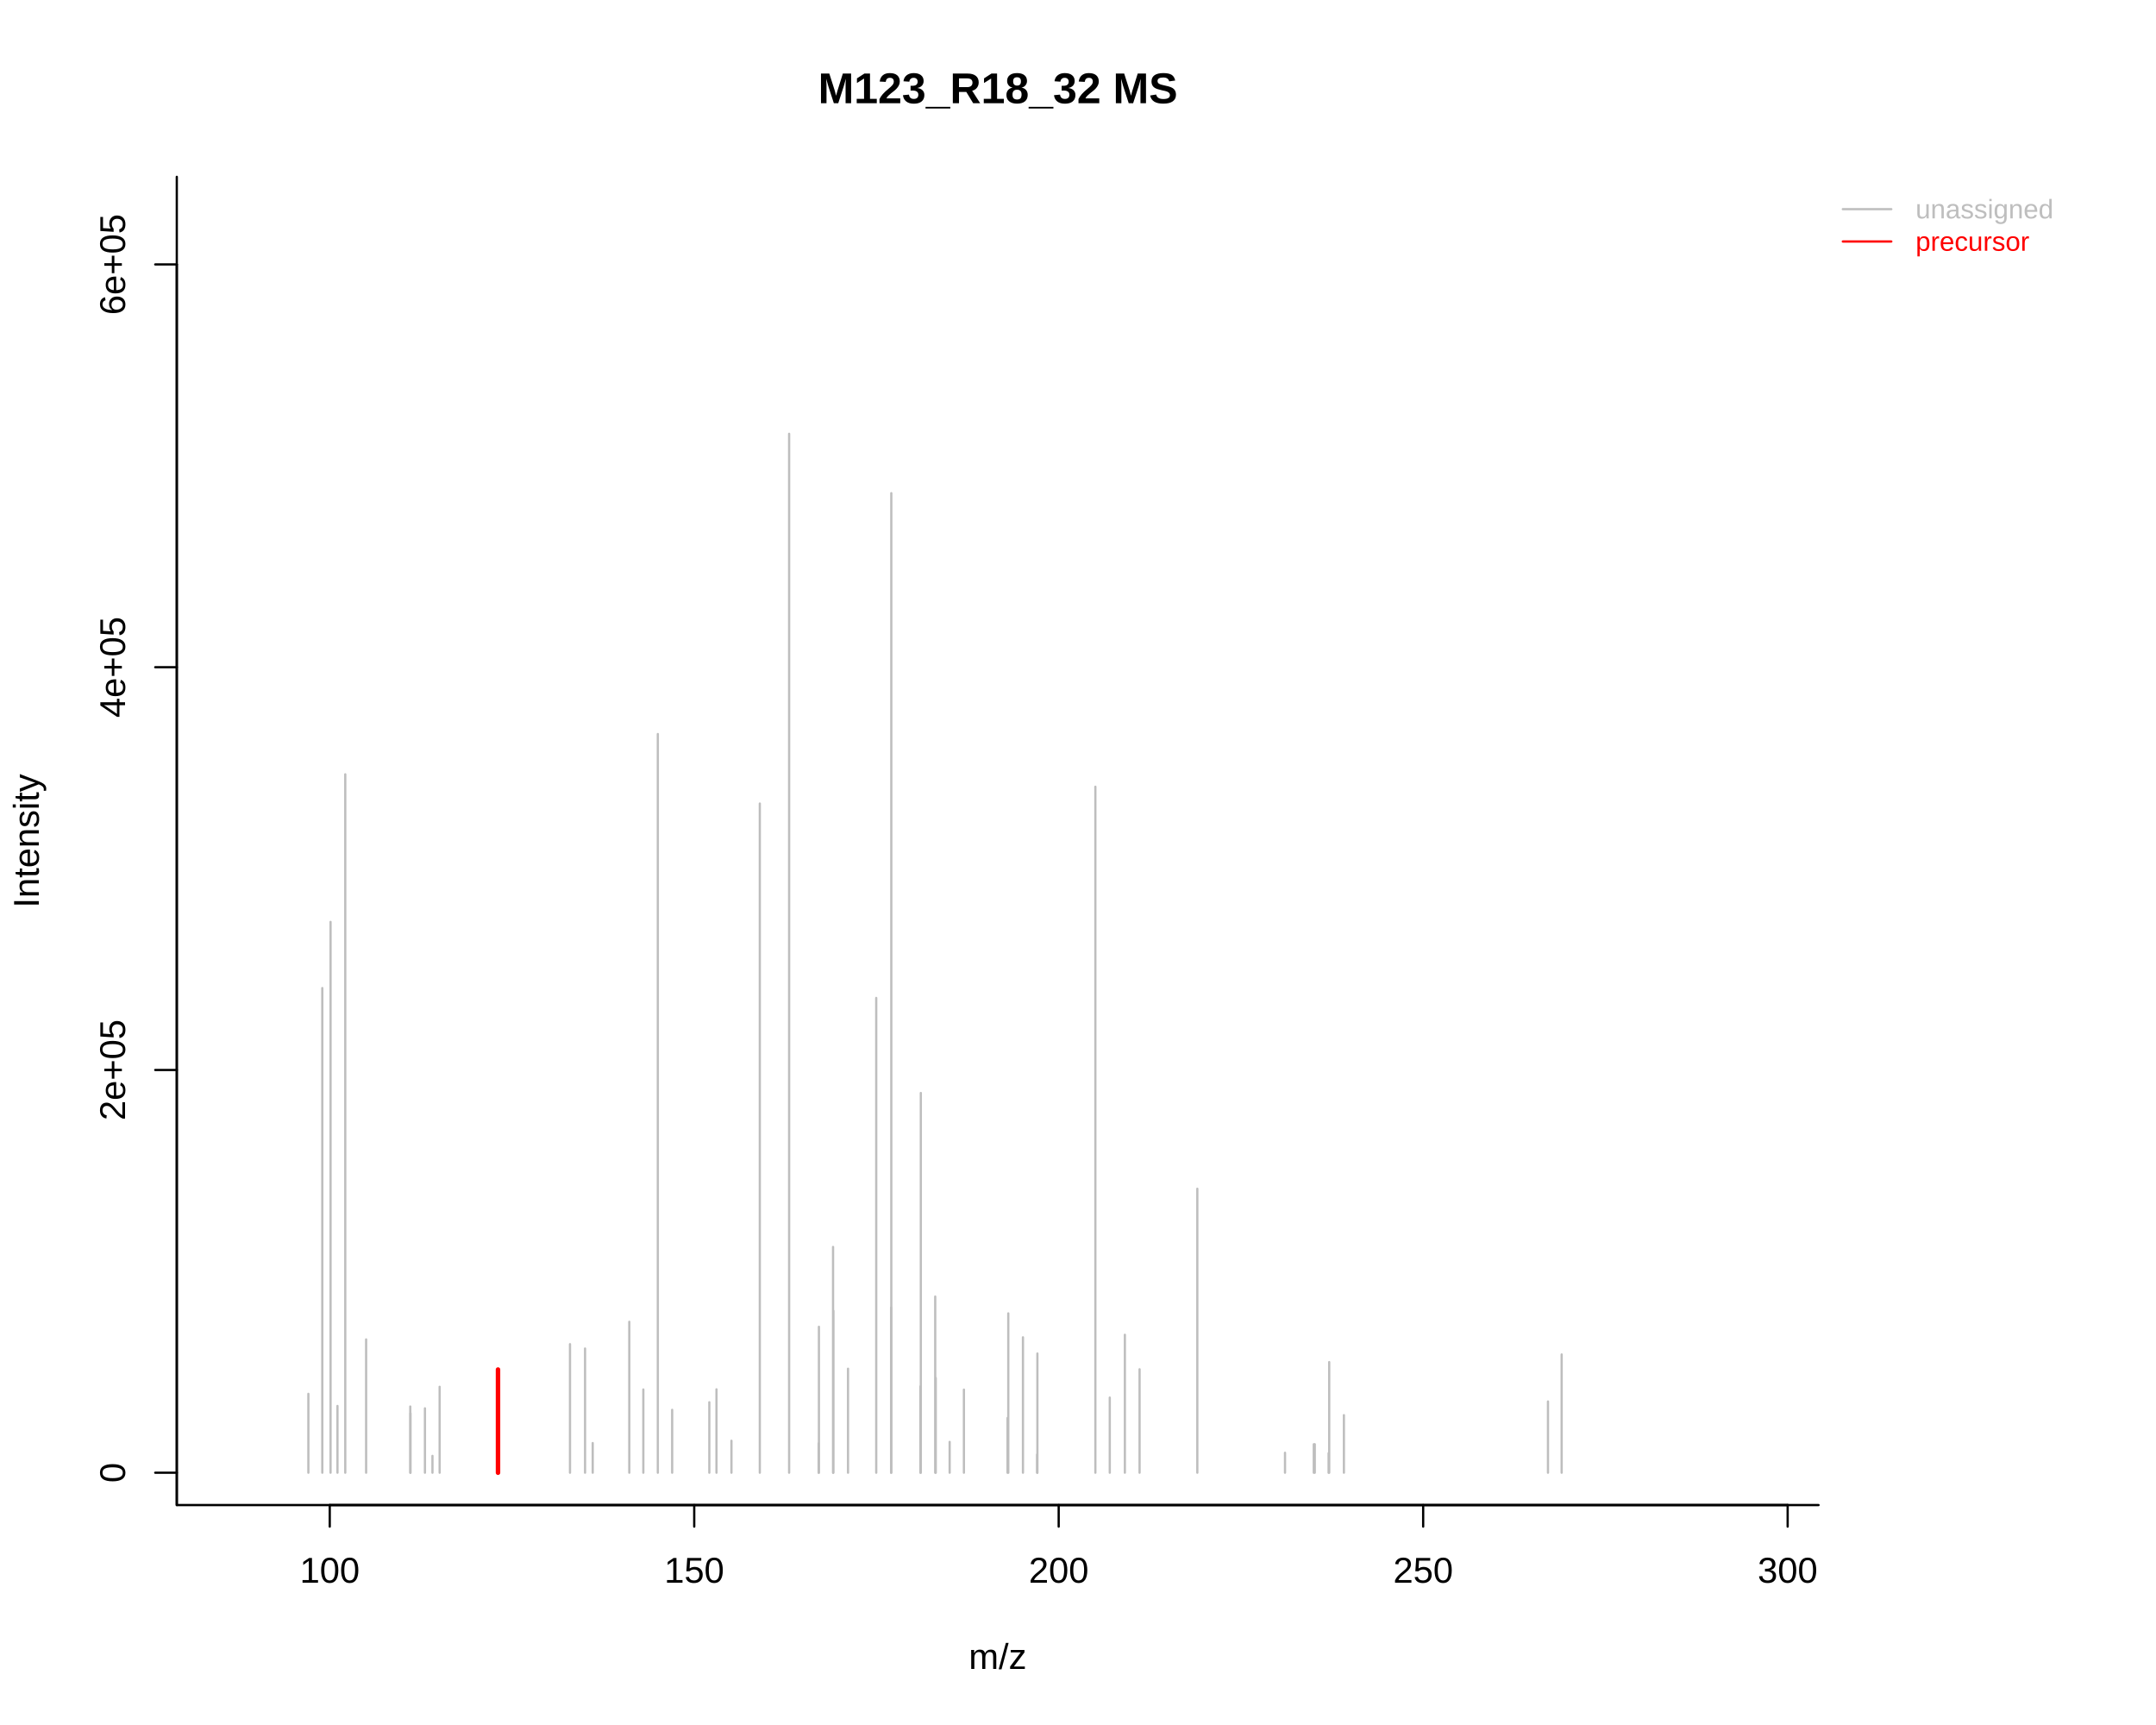
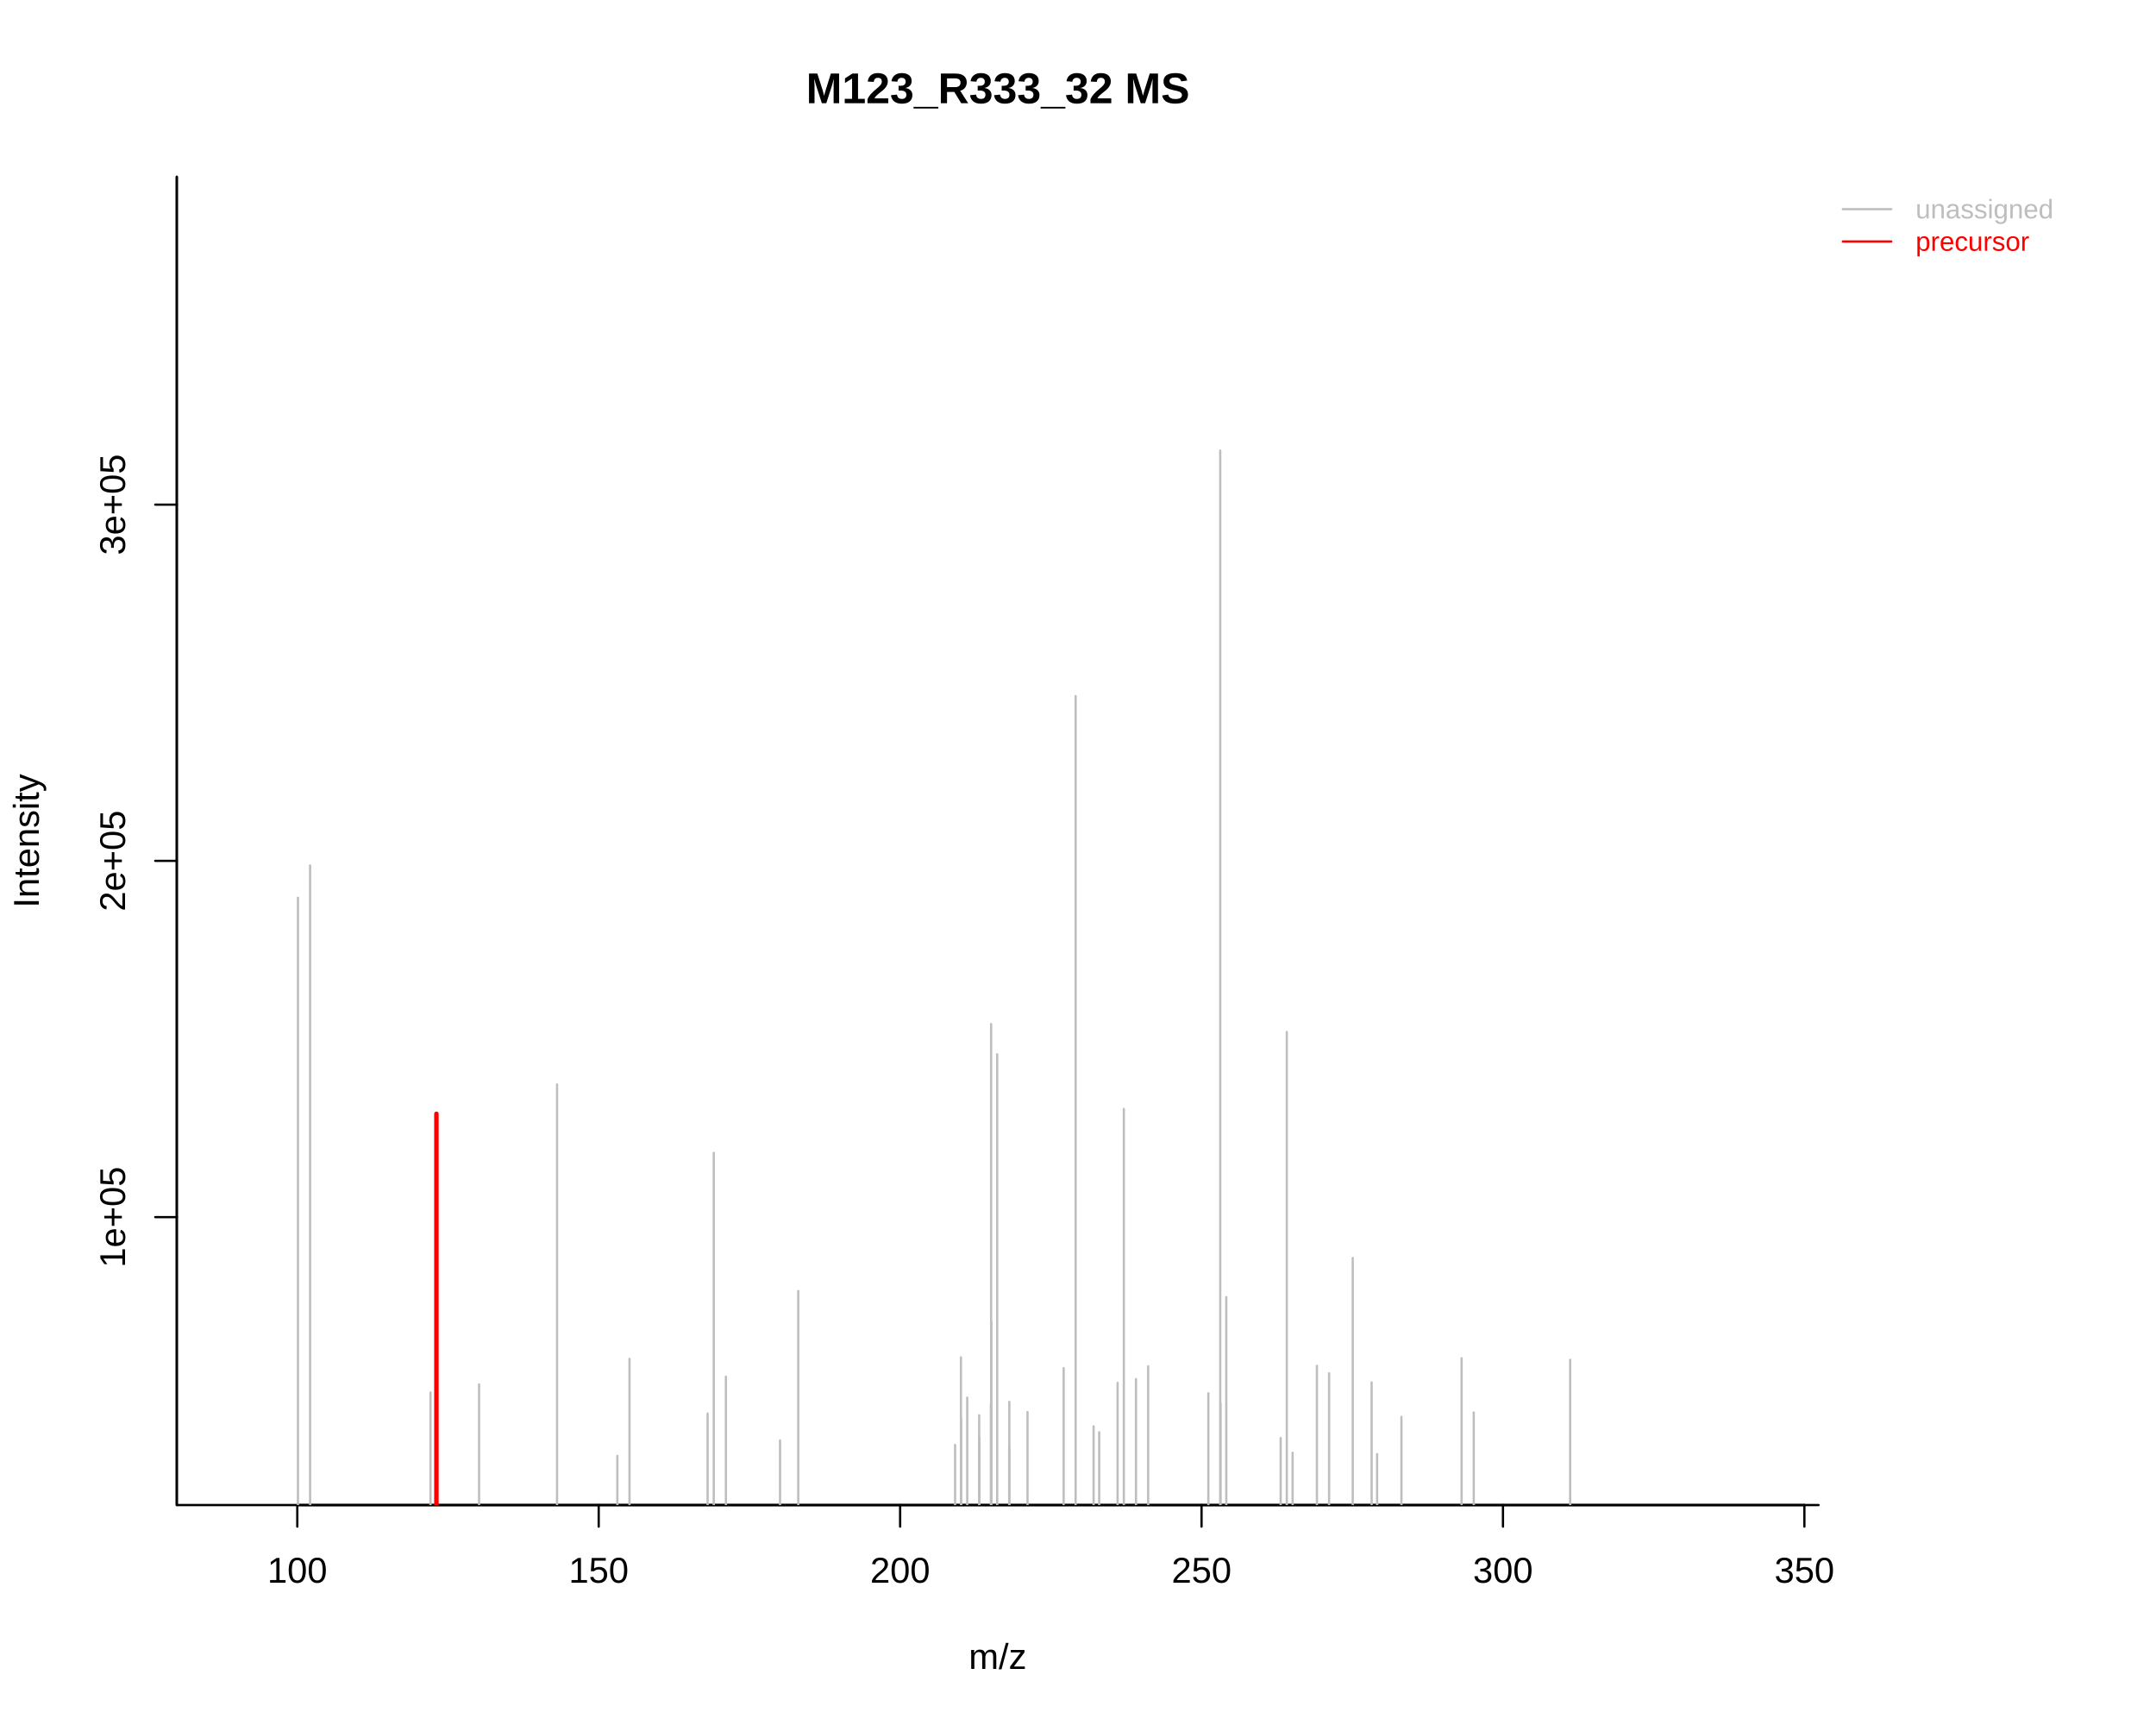
<svg xmlns="http://www.w3.org/2000/svg" viewBox="0 0 720.00 576.00">
  <defs>
    <style type="text/css">
    line, polyline, polygon, path, rect, circle {
      fill: none;
      stroke: #000000;
      stroke-linecap: round;
      stroke-linejoin: round;
      stroke-miterlimit: 10.00;
    }
  </style>
  </defs>
  <rect width="100%" height="100%" style="stroke: none; fill: #FFFFFF;" />
-   <line x1="110.12" y1="502.56" x2="596.99" y2="502.56" style="stroke-width: 0.75;" />
-   <line x1="110.12" y1="502.56" x2="110.12" y2="509.76" style="stroke-width: 0.75;" />
-   <line x1="231.84" y1="502.56" x2="231.84" y2="509.76" style="stroke-width: 0.75;" />
-   <line x1="353.55" y1="502.56" x2="353.55" y2="509.76" style="stroke-width: 0.75;" />
-   <line x1="475.27" y1="502.56" x2="475.27" y2="509.76" style="stroke-width: 0.75;" />
-   <line x1="596.99" y1="502.56" x2="596.99" y2="509.76" style="stroke-width: 0.75;" />
-   <text x="100.11" y="528.48" style="font-size: 12.00px; font-family: Liberation Sans;" textLength="20.02px" lengthAdjust="spacingAndGlyphs">100</text>
-   <text x="221.83" y="528.48" style="font-size: 12.00px; font-family: Liberation Sans;" textLength="20.02px" lengthAdjust="spacingAndGlyphs">150</text>
-   <text x="343.55" y="528.48" style="font-size: 12.00px; font-family: Liberation Sans;" textLength="20.02px" lengthAdjust="spacingAndGlyphs">200</text>
-   <text x="465.26" y="528.48" style="font-size: 12.00px; font-family: Liberation Sans;" textLength="20.02px" lengthAdjust="spacingAndGlyphs">250</text>
-   <text x="586.98" y="528.48" style="font-size: 12.00px; font-family: Liberation Sans;" textLength="20.02px" lengthAdjust="spacingAndGlyphs">300</text>
+   <line x1="99.28" y1="502.56" x2="602.58" y2="502.56" style="stroke-width: 0.75;" />
+   <line x1="99.28" y1="502.56" x2="99.28" y2="509.76" style="stroke-width: 0.75;" />
+   <line x1="199.94" y1="502.56" x2="199.94" y2="509.76" style="stroke-width: 0.75;" />
+   <line x1="300.60" y1="502.56" x2="300.60" y2="509.76" style="stroke-width: 0.75;" />
+   <line x1="401.26" y1="502.56" x2="401.26" y2="509.76" style="stroke-width: 0.75;" />
+   <line x1="501.92" y1="502.56" x2="501.92" y2="509.76" style="stroke-width: 0.75;" />
+   <line x1="602.58" y1="502.56" x2="602.58" y2="509.76" style="stroke-width: 0.75;" />
+   <text x="89.27" y="528.48" style="font-size: 12.00px; font-family: Liberation Sans;" textLength="20.02px" lengthAdjust="spacingAndGlyphs">100</text>
+   <text x="189.93" y="528.48" style="font-size: 12.00px; font-family: Liberation Sans;" textLength="20.02px" lengthAdjust="spacingAndGlyphs">150</text>
+   <text x="290.59" y="528.48" style="font-size: 12.00px; font-family: Liberation Sans;" textLength="20.02px" lengthAdjust="spacingAndGlyphs">200</text>
+   <text x="391.25" y="528.48" style="font-size: 12.00px; font-family: Liberation Sans;" textLength="20.02px" lengthAdjust="spacingAndGlyphs">250</text>
+   <text x="491.91" y="528.48" style="font-size: 12.00px; font-family: Liberation Sans;" textLength="20.02px" lengthAdjust="spacingAndGlyphs">300</text>
+   <text x="592.58" y="528.48" style="font-size: 12.00px; font-family: Liberation Sans;" textLength="20.02px" lengthAdjust="spacingAndGlyphs">350</text>
  <polyline points="59.04,59.04 59.04,502.56 607.31,502.56 " style="stroke-width: 0.75;" />
  <defs>
    <clipPath id="cpMC4wMHw2MzcuNTV8NTc2LjAwfDAuMDA=">
      <rect x="0.00" y="0.00" width="637.55" height="576.00" />
    </clipPath>
  </defs>
  <g clip-path="url(#cpMC4wMHw2MzcuNTV8NTc2LjAwfDAuMDA=)">
-     <text x="273.20" y="34.47" style="font-size: 14.40px; font-weight: bold; font-family: Liberation Sans;" textLength="119.95px" lengthAdjust="spacingAndGlyphs">M123_R18_32 MS</text>
+     <text x="269.20" y="34.47" style="font-size: 14.40px; font-weight: bold; font-family: Liberation Sans;" textLength="127.95px" lengthAdjust="spacingAndGlyphs">M123_R333_32 MS</text>
  </g>
  <g clip-path="url(#cpMC4wMHw2MzcuNTV8NTc2LjAwfDAuMDA=)">
    <text x="323.51" y="557.28" style="font-size: 12.00px; font-family: Liberation Sans;" textLength="19.33px" lengthAdjust="spacingAndGlyphs">m/z</text>
  </g>
  <g clip-path="url(#cpMC4wMHw2MzcuNTV8NTc2LjAwfDAuMDA=)">
    <text transform="translate(12.96,303.14) rotate(-90)" style="font-size: 12.00px; font-family: Liberation Sans;" textLength="44.67px" lengthAdjust="spacingAndGlyphs">Intensity</text>
  </g>
  <defs>
    <clipPath id="cpNTkuMDR8NjA3LjMxfDUwMi41Nnw1OS4wNA==">
      <rect x="59.04" y="59.04" width="548.27" height="443.52" />
    </clipPath>
  </defs>
-   <line x1="102.98" y1="491.76" x2="102.98" y2="465.42" style="stroke-width: 0.75; stroke: #BEBEBE;" clip-path="url(#cpNTkuMDR8NjA3LjMxfDUwMi41Nnw1OS4wNA==)" />
-   <line x1="107.63" y1="491.76" x2="107.63" y2="329.92" style="stroke-width: 0.75; stroke: #BEBEBE;" clip-path="url(#cpNTkuMDR8NjA3LjMxfDUwMi41Nnw1OS4wNA==)" />
-   <line x1="110.39" y1="491.76" x2="110.39" y2="307.83" style="stroke-width: 0.75; stroke: #BEBEBE;" clip-path="url(#cpNTkuMDR8NjA3LjMxfDUwMi41Nnw1OS4wNA==)" />
-   <line x1="112.70" y1="491.76" x2="112.70" y2="469.46" style="stroke-width: 0.75; stroke: #BEBEBE;" clip-path="url(#cpNTkuMDR8NjA3LjMxfDUwMi41Nnw1OS4wNA==)" />
-   <line x1="115.30" y1="491.76" x2="115.30" y2="258.55" style="stroke-width: 0.75; stroke: #BEBEBE;" clip-path="url(#cpNTkuMDR8NjA3LjMxfDUwMi41Nnw1OS4wNA==)" />
-   <line x1="122.27" y1="491.76" x2="122.27" y2="447.25" style="stroke-width: 0.75; stroke: #BEBEBE;" clip-path="url(#cpNTkuMDR8NjA3LjMxfDUwMi41Nnw1OS4wNA==)" />
-   <line x1="137.01" y1="491.76" x2="137.01" y2="469.65" style="stroke-width: 0.75; stroke: #BEBEBE;" clip-path="url(#cpNTkuMDR8NjA3LjMxfDUwMi41Nnw1OS4wNA==)" />
-   <line x1="137.09" y1="491.76" x2="137.09" y2="471.91" style="stroke-width: 0.75; stroke: #BEBEBE;" clip-path="url(#cpNTkuMDR8NjA3LjMxfDUwMi41Nnw1OS4wNA==)" />
-   <line x1="141.91" y1="491.76" x2="141.91" y2="470.26" style="stroke-width: 0.75; stroke: #BEBEBE;" clip-path="url(#cpNTkuMDR8NjA3LjMxfDUwMi41Nnw1OS4wNA==)" />
-   <line x1="144.42" y1="491.76" x2="144.42" y2="486.13" style="stroke-width: 0.75; stroke: #BEBEBE;" clip-path="url(#cpNTkuMDR8NjA3LjMxfDUwMi41Nnw1OS4wNA==)" />
-   <line x1="146.82" y1="491.76" x2="146.82" y2="463.07" style="stroke-width: 0.75; stroke: #BEBEBE;" clip-path="url(#cpNTkuMDR8NjA3LjMxfDUwMi41Nnw1OS4wNA==)" />
-   <line x1="166.31" y1="491.76" x2="166.31" y2="457.30" style="stroke-width: 1.50; stroke: #FF0000;" clip-path="url(#cpNTkuMDR8NjA3LjMxfDUwMi41Nnw1OS4wNA==)" />
-   <line x1="190.35" y1="491.76" x2="190.35" y2="448.83" style="stroke-width: 0.75; stroke: #BEBEBE;" clip-path="url(#cpNTkuMDR8NjA3LjMxfDUwMi41Nnw1OS4wNA==)" />
-   <line x1="195.38" y1="491.76" x2="195.38" y2="450.28" style="stroke-width: 0.75; stroke: #BEBEBE;" clip-path="url(#cpNTkuMDR8NjA3LjMxfDUwMi41Nnw1OS4wNA==)" />
-   <line x1="197.94" y1="491.76" x2="197.94" y2="481.85" style="stroke-width: 0.75; stroke: #BEBEBE;" clip-path="url(#cpNTkuMDR8NjA3LjMxfDUwMi41Nnw1OS4wNA==)" />
-   <line x1="210.15" y1="491.76" x2="210.15" y2="441.36" style="stroke-width: 0.75; stroke: #BEBEBE;" clip-path="url(#cpNTkuMDR8NjA3LjMxfDUwMi41Nnw1OS4wNA==)" />
-   <line x1="214.84" y1="491.76" x2="214.84" y2="463.96" style="stroke-width: 0.75; stroke: #BEBEBE;" clip-path="url(#cpNTkuMDR8NjA3LjMxfDUwMi41Nnw1OS4wNA==)" />
-   <line x1="219.68" y1="491.76" x2="219.68" y2="245.10" style="stroke-width: 0.75; stroke: #BEBEBE;" clip-path="url(#cpNTkuMDR8NjA3LjMxfDUwMi41Nnw1OS4wNA==)" />
-   <line x1="224.47" y1="491.76" x2="224.47" y2="470.76" style="stroke-width: 0.75; stroke: #BEBEBE;" clip-path="url(#cpNTkuMDR8NjA3LjMxfDUwMi41Nnw1OS4wNA==)" />
-   <line x1="236.88" y1="491.76" x2="236.88" y2="468.23" style="stroke-width: 0.75; stroke: #BEBEBE;" clip-path="url(#cpNTkuMDR8NjA3LjMxfDUwMi41Nnw1OS4wNA==)" />
-   <line x1="239.27" y1="491.76" x2="239.27" y2="463.91" style="stroke-width: 0.75; stroke: #BEBEBE;" clip-path="url(#cpNTkuMDR8NjA3LjMxfDUwMi41Nnw1OS4wNA==)" />
-   <line x1="244.27" y1="491.76" x2="244.27" y2="481.08" style="stroke-width: 0.75; stroke: #BEBEBE;" clip-path="url(#cpNTkuMDR8NjA3LjMxfDUwMi41Nnw1OS4wNA==)" />
-   <line x1="253.74" y1="491.76" x2="253.74" y2="268.31" style="stroke-width: 0.75; stroke: #BEBEBE;" clip-path="url(#cpNTkuMDR8NjA3LjMxfDUwMi41Nnw1OS4wNA==)" />
-   <line x1="263.53" y1="491.76" x2="263.53" y2="144.85" style="stroke-width: 0.75; stroke: #BEBEBE;" clip-path="url(#cpNTkuMDR8NjA3LjMxfDUwMi41Nnw1OS4wNA==)" />
-   <line x1="273.39" y1="491.76" x2="273.39" y2="481.98" style="stroke-width: 0.75; stroke: #BEBEBE;" clip-path="url(#cpNTkuMDR8NjA3LjMxfDUwMi41Nnw1OS4wNA==)" />
-   <line x1="273.48" y1="491.76" x2="273.48" y2="443.03" style="stroke-width: 0.75; stroke: #BEBEBE;" clip-path="url(#cpNTkuMDR8NjA3LjMxfDUwMi41Nnw1OS4wNA==)" />
-   <line x1="278.20" y1="491.76" x2="278.20" y2="416.37" style="stroke-width: 0.75; stroke: #BEBEBE;" clip-path="url(#cpNTkuMDR8NjA3LjMxfDUwMi41Nnw1OS4wNA==)" />
-   <line x1="278.30" y1="491.76" x2="278.30" y2="437.71" style="stroke-width: 0.75; stroke: #BEBEBE;" clip-path="url(#cpNTkuMDR8NjA3LjMxfDUwMi41Nnw1OS4wNA==)" />
-   <line x1="283.20" y1="491.76" x2="283.20" y2="457.03" style="stroke-width: 0.75; stroke: #BEBEBE;" clip-path="url(#cpNTkuMDR8NjA3LjMxfDUwMi41Nnw1OS4wNA==)" />
-   <line x1="292.62" y1="491.76" x2="292.62" y2="333.22" style="stroke-width: 0.75; stroke: #BEBEBE;" clip-path="url(#cpNTkuMDR8NjA3LjMxfDUwMi41Nnw1OS4wNA==)" />
-   <line x1="297.58" y1="491.76" x2="297.58" y2="436.61" style="stroke-width: 0.75; stroke: #BEBEBE;" clip-path="url(#cpNTkuMDR8NjA3LjMxfDUwMi41Nnw1OS4wNA==)" />
-   <line x1="297.65" y1="491.76" x2="297.65" y2="164.67" style="stroke-width: 0.75; stroke: #BEBEBE;" clip-path="url(#cpNTkuMDR8NjA3LjMxfDUwMi41Nnw1OS4wNA==)" />
-   <line x1="307.37" y1="491.76" x2="307.37" y2="462.95" style="stroke-width: 0.75; stroke: #BEBEBE;" clip-path="url(#cpNTkuMDR8NjA3LjMxfDUwMi41Nnw1OS4wNA==)" />
-   <line x1="307.51" y1="491.76" x2="307.51" y2="364.96" style="stroke-width: 0.75; stroke: #BEBEBE;" clip-path="url(#cpNTkuMDR8NjA3LjMxfDUwMi41Nnw1OS4wNA==)" />
-   <line x1="312.32" y1="491.76" x2="312.32" y2="432.94" style="stroke-width: 0.75; stroke: #BEBEBE;" clip-path="url(#cpNTkuMDR8NjA3LjMxfDUwMi41Nnw1OS4wNA==)" />
-   <line x1="312.50" y1="491.76" x2="312.50" y2="460.14" style="stroke-width: 0.75; stroke: #BEBEBE;" clip-path="url(#cpNTkuMDR8NjA3LjMxfDUwMi41Nnw1OS4wNA==)" />
-   <line x1="317.14" y1="491.76" x2="317.14" y2="481.47" style="stroke-width: 0.75; stroke: #BEBEBE;" clip-path="url(#cpNTkuMDR8NjA3LjMxfDUwMi41Nnw1OS4wNA==)" />
-   <line x1="321.90" y1="491.76" x2="321.90" y2="464.02" style="stroke-width: 0.75; stroke: #BEBEBE;" clip-path="url(#cpNTkuMDR8NjA3LjMxfDUwMi41Nnw1OS4wNA==)" />
-   <line x1="336.46" y1="491.76" x2="336.46" y2="473.50" style="stroke-width: 0.75; stroke: #BEBEBE;" clip-path="url(#cpNTkuMDR8NjA3LjMxfDUwMi41Nnw1OS4wNA==)" />
-   <line x1="336.72" y1="491.76" x2="336.72" y2="438.55" style="stroke-width: 0.75; stroke: #BEBEBE;" clip-path="url(#cpNTkuMDR8NjA3LjMxfDUwMi41Nnw1OS4wNA==)" />
-   <line x1="341.62" y1="491.76" x2="341.62" y2="446.54" style="stroke-width: 0.75; stroke: #BEBEBE;" clip-path="url(#cpNTkuMDR8NjA3LjMxfDUwMi41Nnw1OS4wNA==)" />
-   <line x1="346.35" y1="491.76" x2="346.35" y2="485.71" style="stroke-width: 0.75; stroke: #BEBEBE;" clip-path="url(#cpNTkuMDR8NjA3LjMxfDUwMi41Nnw1OS4wNA==)" />
-   <line x1="346.44" y1="491.76" x2="346.44" y2="451.96" style="stroke-width: 0.75; stroke: #BEBEBE;" clip-path="url(#cpNTkuMDR8NjA3LjMxfDUwMi41Nnw1OS4wNA==)" />
-   <line x1="365.80" y1="491.76" x2="365.80" y2="262.70" style="stroke-width: 0.75; stroke: #BEBEBE;" clip-path="url(#cpNTkuMDR8NjA3LjMxfDUwMi41Nnw1OS4wNA==)" />
-   <line x1="370.61" y1="491.76" x2="370.61" y2="466.67" style="stroke-width: 0.75; stroke: #BEBEBE;" clip-path="url(#cpNTkuMDR8NjA3LjMxfDUwMi41Nnw1OS4wNA==)" />
-   <line x1="375.65" y1="491.76" x2="375.65" y2="445.70" style="stroke-width: 0.75; stroke: #BEBEBE;" clip-path="url(#cpNTkuMDR8NjA3LjMxfDUwMi41Nnw1OS4wNA==)" />
-   <line x1="380.56" y1="491.76" x2="380.56" y2="457.21" style="stroke-width: 0.75; stroke: #BEBEBE;" clip-path="url(#cpNTkuMDR8NjA3LjMxfDUwMi41Nnw1OS4wNA==)" />
-   <line x1="399.85" y1="491.76" x2="399.85" y2="396.93" style="stroke-width: 0.75; stroke: #BEBEBE;" clip-path="url(#cpNTkuMDR8NjA3LjMxfDUwMi41Nnw1OS4wNA==)" />
-   <line x1="429.13" y1="491.76" x2="429.13" y2="485.09" style="stroke-width: 0.75; stroke: #BEBEBE;" clip-path="url(#cpNTkuMDR8NjA3LjMxfDUwMi41Nnw1OS4wNA==)" />
-   <line x1="438.74" y1="491.76" x2="438.74" y2="482.26" style="stroke-width: 0.75; stroke: #BEBEBE;" clip-path="url(#cpNTkuMDR8NjA3LjMxfDUwMi41Nnw1OS4wNA==)" />
-   <line x1="439.07" y1="491.76" x2="439.07" y2="482.26" style="stroke-width: 0.75; stroke: #BEBEBE;" clip-path="url(#cpNTkuMDR8NjA3LjMxfDUwMi41Nnw1OS4wNA==)" />
-   <line x1="443.69" y1="491.76" x2="443.69" y2="485.24" style="stroke-width: 0.75; stroke: #BEBEBE;" clip-path="url(#cpNTkuMDR8NjA3LjMxfDUwMi41Nnw1OS4wNA==)" />
-   <line x1="443.89" y1="491.76" x2="443.89" y2="454.82" style="stroke-width: 0.75; stroke: #BEBEBE;" clip-path="url(#cpNTkuMDR8NjA3LjMxfDUwMi41Nnw1OS4wNA==)" />
-   <line x1="448.80" y1="491.76" x2="448.80" y2="472.53" style="stroke-width: 0.75; stroke: #BEBEBE;" clip-path="url(#cpNTkuMDR8NjA3LjMxfDUwMi41Nnw1OS4wNA==)" />
-   <line x1="516.95" y1="491.76" x2="516.95" y2="467.97" style="stroke-width: 0.75; stroke: #BEBEBE;" clip-path="url(#cpNTkuMDR8NjA3LjMxfDUwMi41Nnw1OS4wNA==)" />
-   <line x1="521.52" y1="491.76" x2="521.52" y2="452.27" style="stroke-width: 0.75; stroke: #BEBEBE;" clip-path="url(#cpNTkuMDR8NjA3LjMxfDUwMi41Nnw1OS4wNA==)" />
+   <line x1="99.50" y1="525.37" x2="99.50" y2="299.77" style="stroke-width: 0.75; stroke: #BEBEBE;" clip-path="url(#cpNTkuMDR8NjA3LjMxfDUwMi41Nnw1OS4wNA==)" />
+   <line x1="103.56" y1="525.37" x2="103.56" y2="288.98" style="stroke-width: 0.75; stroke: #BEBEBE;" clip-path="url(#cpNTkuMDR8NjA3LjMxfDUwMi41Nnw1OS4wNA==)" />
+   <line x1="143.76" y1="525.37" x2="143.76" y2="464.98" style="stroke-width: 0.75; stroke: #BEBEBE;" clip-path="url(#cpNTkuMDR8NjA3LjMxfDUwMi41Nnw1OS4wNA==)" />
+   <line x1="145.74" y1="525.37" x2="145.74" y2="371.91" style="stroke-width: 1.50; stroke: #FF0000;" clip-path="url(#cpNTkuMDR8NjA3LjMxfDUwMi41Nnw1OS4wNA==)" />
+   <line x1="159.99" y1="525.37" x2="159.99" y2="462.27" style="stroke-width: 0.75; stroke: #BEBEBE;" clip-path="url(#cpNTkuMDR8NjA3LjMxfDUwMi41Nnw1OS4wNA==)" />
+   <line x1="186.03" y1="525.37" x2="186.03" y2="362.10" style="stroke-width: 0.75; stroke: #BEBEBE;" clip-path="url(#cpNTkuMDR8NjA3LjMxfDUwMi41Nnw1OS4wNA==)" />
+   <line x1="206.16" y1="525.37" x2="206.16" y2="486.13" style="stroke-width: 0.75; stroke: #BEBEBE;" clip-path="url(#cpNTkuMDR8NjA3LjMxfDUwMi41Nnw1OS4wNA==)" />
+   <line x1="210.22" y1="525.37" x2="210.22" y2="453.74" style="stroke-width: 0.75; stroke: #BEBEBE;" clip-path="url(#cpNTkuMDR8NjA3LjMxfDUwMi41Nnw1OS4wNA==)" />
+   <line x1="236.31" y1="525.37" x2="236.31" y2="471.98" style="stroke-width: 0.75; stroke: #BEBEBE;" clip-path="url(#cpNTkuMDR8NjA3LjMxfDUwMi41Nnw1OS4wNA==)" />
+   <line x1="238.36" y1="525.37" x2="238.36" y2="384.96" style="stroke-width: 0.75; stroke: #BEBEBE;" clip-path="url(#cpNTkuMDR8NjA3LjMxfDUwMi41Nnw1OS4wNA==)" />
+   <line x1="242.42" y1="525.37" x2="242.42" y2="459.68" style="stroke-width: 0.75; stroke: #BEBEBE;" clip-path="url(#cpNTkuMDR8NjA3LjMxfDUwMi41Nnw1OS4wNA==)" />
+   <line x1="260.50" y1="525.37" x2="260.50" y2="480.96" style="stroke-width: 0.75; stroke: #BEBEBE;" clip-path="url(#cpNTkuMDR8NjA3LjMxfDUwMi41Nnw1OS4wNA==)" />
+   <line x1="266.58" y1="525.37" x2="266.58" y2="431.09" style="stroke-width: 0.75; stroke: #BEBEBE;" clip-path="url(#cpNTkuMDR8NjA3LjMxfDUwMi41Nnw1OS4wNA==)" />
+   <line x1="318.95" y1="525.37" x2="318.95" y2="482.47" style="stroke-width: 0.75; stroke: #BEBEBE;" clip-path="url(#cpNTkuMDR8NjA3LjMxfDUwMi41Nnw1OS4wNA==)" />
+   <line x1="320.91" y1="525.37" x2="320.91" y2="453.25" style="stroke-width: 0.75; stroke: #BEBEBE;" clip-path="url(#cpNTkuMDR8NjA3LjMxfDUwMi41Nnw1OS4wNA==)" />
+   <line x1="320.96" y1="525.37" x2="320.96" y2="473.67" style="stroke-width: 0.75; stroke: #BEBEBE;" clip-path="url(#cpNTkuMDR8NjA3LjMxfDUwMi41Nnw1OS4wNA==)" />
+   <line x1="323.01" y1="525.37" x2="323.01" y2="466.68" style="stroke-width: 0.75; stroke: #BEBEBE;" clip-path="url(#cpNTkuMDR8NjA3LjMxfDUwMi41Nnw1OS4wNA==)" />
+   <line x1="327.00" y1="525.37" x2="327.00" y2="472.60" style="stroke-width: 0.75; stroke: #BEBEBE;" clip-path="url(#cpNTkuMDR8NjA3LjMxfDUwMi41Nnw1OS4wNA==)" />
+   <line x1="327.07" y1="525.37" x2="327.07" y2="480.14" style="stroke-width: 0.75; stroke: #BEBEBE;" clip-path="url(#cpNTkuMDR8NjA3LjMxfDUwMi41Nnw1OS4wNA==)" />
+   <line x1="330.91" y1="525.37" x2="330.91" y2="468.84" style="stroke-width: 0.75; stroke: #BEBEBE;" clip-path="url(#cpNTkuMDR8NjA3LjMxfDUwMi41Nnw1OS4wNA==)" />
+   <line x1="330.99" y1="525.37" x2="330.99" y2="341.93" style="stroke-width: 0.75; stroke: #BEBEBE;" clip-path="url(#cpNTkuMDR8NjA3LjMxfDUwMi41Nnw1OS4wNA==)" />
+   <line x1="331.05" y1="525.37" x2="331.05" y2="441.46" style="stroke-width: 0.75; stroke: #BEBEBE;" clip-path="url(#cpNTkuMDR8NjA3LjMxfDUwMi41Nnw1OS4wNA==)" />
+   <line x1="333.01" y1="525.37" x2="333.01" y2="352.05" style="stroke-width: 0.75; stroke: #BEBEBE;" clip-path="url(#cpNTkuMDR8NjA3LjMxfDUwMi41Nnw1OS4wNA==)" />
+   <line x1="337.03" y1="525.37" x2="337.03" y2="482.84" style="stroke-width: 0.75; stroke: #BEBEBE;" clip-path="url(#cpNTkuMDR8NjA3LjMxfDUwMi41Nnw1OS4wNA==)" />
+   <line x1="337.07" y1="525.37" x2="337.07" y2="468.10" style="stroke-width: 0.75; stroke: #BEBEBE;" clip-path="url(#cpNTkuMDR8NjA3LjMxfDUwMi41Nnw1OS4wNA==)" />
+   <line x1="343.14" y1="525.37" x2="343.14" y2="471.51" style="stroke-width: 0.75; stroke: #BEBEBE;" clip-path="url(#cpNTkuMDR8NjA3LjMxfDUwMi41Nnw1OS4wNA==)" />
+   <line x1="355.21" y1="525.37" x2="355.21" y2="456.85" style="stroke-width: 0.75; stroke: #BEBEBE;" clip-path="url(#cpNTkuMDR8NjA3LjMxfDUwMi41Nnw1OS4wNA==)" />
+   <line x1="359.21" y1="525.37" x2="359.21" y2="232.40" style="stroke-width: 0.75; stroke: #BEBEBE;" clip-path="url(#cpNTkuMDR8NjA3LjMxfDUwMi41Nnw1OS4wNA==)" />
+   <line x1="365.21" y1="525.37" x2="365.21" y2="476.26" style="stroke-width: 0.75; stroke: #BEBEBE;" clip-path="url(#cpNTkuMDR8NjA3LjMxfDUwMi41Nnw1OS4wNA==)" />
+   <line x1="367.08" y1="525.37" x2="367.08" y2="478.23" style="stroke-width: 0.75; stroke: #BEBEBE;" clip-path="url(#cpNTkuMDR8NjA3LjMxfDUwMi41Nnw1OS4wNA==)" />
+   <line x1="373.22" y1="525.37" x2="373.22" y2="461.74" style="stroke-width: 0.75; stroke: #BEBEBE;" clip-path="url(#cpNTkuMDR8NjA3LjMxfDUwMi41Nnw1OS4wNA==)" />
+   <line x1="375.31" y1="525.37" x2="375.31" y2="370.28" style="stroke-width: 0.75; stroke: #BEBEBE;" clip-path="url(#cpNTkuMDR8NjA3LjMxfDUwMi41Nnw1OS4wNA==)" />
+   <line x1="379.37" y1="525.37" x2="379.37" y2="460.48" style="stroke-width: 0.75; stroke: #BEBEBE;" clip-path="url(#cpNTkuMDR8NjA3LjMxfDUwMi41Nnw1OS4wNA==)" />
+   <line x1="383.43" y1="525.37" x2="383.43" y2="456.22" style="stroke-width: 0.75; stroke: #BEBEBE;" clip-path="url(#cpNTkuMDR8NjA3LjMxfDUwMi41Nnw1OS4wNA==)" />
+   <line x1="403.53" y1="525.37" x2="403.53" y2="465.22" style="stroke-width: 0.75; stroke: #BEBEBE;" clip-path="url(#cpNTkuMDR8NjA3LjMxfDUwMi41Nnw1OS4wNA==)" />
+   <line x1="407.50" y1="525.37" x2="407.50" y2="150.45" style="stroke-width: 0.75; stroke: #BEBEBE;" clip-path="url(#cpNTkuMDR8NjA3LjMxfDUwMi41Nnw1OS4wNA==)" />
+   <line x1="407.59" y1="525.37" x2="407.59" y2="468.54" style="stroke-width: 0.75; stroke: #BEBEBE;" clip-path="url(#cpNTkuMDR8NjA3LjMxfDUwMi41Nnw1OS4wNA==)" />
+   <line x1="409.52" y1="525.37" x2="409.52" y2="433.12" style="stroke-width: 0.75; stroke: #BEBEBE;" clip-path="url(#cpNTkuMDR8NjA3LjMxfDUwMi41Nnw1OS4wNA==)" />
+   <line x1="427.68" y1="525.37" x2="427.68" y2="480.17" style="stroke-width: 0.75; stroke: #BEBEBE;" clip-path="url(#cpNTkuMDR8NjA3LjMxfDUwMi41Nnw1OS4wNA==)" />
+   <line x1="429.73" y1="525.37" x2="429.73" y2="344.59" style="stroke-width: 0.75; stroke: #BEBEBE;" clip-path="url(#cpNTkuMDR8NjA3LjMxfDUwMi41Nnw1OS4wNA==)" />
+   <line x1="431.67" y1="525.37" x2="431.67" y2="485.08" style="stroke-width: 0.75; stroke: #BEBEBE;" clip-path="url(#cpNTkuMDR8NjA3LjMxfDUwMi41Nnw1OS4wNA==)" />
+   <line x1="439.79" y1="525.37" x2="439.79" y2="456.06" style="stroke-width: 0.75; stroke: #BEBEBE;" clip-path="url(#cpNTkuMDR8NjA3LjMxfDUwMi41Nnw1OS4wNA==)" />
+   <line x1="443.85" y1="525.37" x2="443.85" y2="458.56" style="stroke-width: 0.75; stroke: #BEBEBE;" clip-path="url(#cpNTkuMDR8NjA3LjMxfDUwMi41Nnw1OS4wNA==)" />
+   <line x1="451.75" y1="525.37" x2="451.75" y2="420.03" style="stroke-width: 0.75; stroke: #BEBEBE;" clip-path="url(#cpNTkuMDR8NjA3LjMxfDUwMi41Nnw1OS4wNA==)" />
+   <line x1="458.06" y1="525.37" x2="458.06" y2="461.61" style="stroke-width: 0.75; stroke: #BEBEBE;" clip-path="url(#cpNTkuMDR8NjA3LjMxfDUwMi41Nnw1OS4wNA==)" />
+   <line x1="459.89" y1="525.37" x2="459.89" y2="485.55" style="stroke-width: 0.75; stroke: #BEBEBE;" clip-path="url(#cpNTkuMDR8NjA3LjMxfDUwMi41Nnw1OS4wNA==)" />
+   <line x1="468.01" y1="525.37" x2="468.01" y2="473.11" style="stroke-width: 0.75; stroke: #BEBEBE;" clip-path="url(#cpNTkuMDR8NjA3LjMxfDUwMi41Nnw1OS4wNA==)" />
+   <line x1="488.10" y1="525.37" x2="488.10" y2="453.52" style="stroke-width: 0.75; stroke: #BEBEBE;" clip-path="url(#cpNTkuMDR8NjA3LjMxfDUwMi41Nnw1OS4wNA==)" />
+   <line x1="492.16" y1="525.37" x2="492.16" y2="471.64" style="stroke-width: 0.75; stroke: #BEBEBE;" clip-path="url(#cpNTkuMDR8NjA3LjMxfDUwMi41Nnw1OS4wNA==)" />
+   <line x1="524.36" y1="525.37" x2="524.36" y2="454.04" style="stroke-width: 0.75; stroke: #BEBEBE;" clip-path="url(#cpNTkuMDR8NjA3LjMxfDUwMi41Nnw1OS4wNA==)" />
  <defs>
    <clipPath id="cpMC4wMHw3MjAuMDB8NTc2LjAwfDAuMDA=">
      <rect x="0.00" y="0.00" width="720.00" height="576.00" />
    </clipPath>
  </defs>
-   <line x1="59.04" y1="502.56" x2="59.04" y2="88.30" style="stroke-width: 0.75;" clip-path="url(#cpMC4wMHw3MjAuMDB8NTc2LjAwfDAuMDA=)" />
-   <line x1="59.04" y1="491.76" x2="51.84" y2="491.76" style="stroke-width: 0.75;" clip-path="url(#cpMC4wMHw3MjAuMDB8NTc2LjAwfDAuMDA=)" />
-   <line x1="59.04" y1="357.28" x2="51.84" y2="357.28" style="stroke-width: 0.75;" clip-path="url(#cpMC4wMHw3MjAuMDB8NTc2LjAwfDAuMDA=)" />
-   <line x1="59.04" y1="222.79" x2="51.84" y2="222.79" style="stroke-width: 0.75;" clip-path="url(#cpMC4wMHw3MjAuMDB8NTc2LjAwfDAuMDA=)" />
-   <line x1="59.04" y1="88.30" x2="51.84" y2="88.30" style="stroke-width: 0.75;" clip-path="url(#cpMC4wMHw3MjAuMDB8NTc2LjAwfDAuMDA=)" />
+   <line x1="59.04" y1="502.56" x2="59.04" y2="59.04" style="stroke-width: 0.75;" clip-path="url(#cpMC4wMHw3MjAuMDB8NTc2LjAwfDAuMDA=)" />
+   <line x1="59.04" y1="406.41" x2="51.84" y2="406.41" style="stroke-width: 0.75;" clip-path="url(#cpMC4wMHw3MjAuMDB8NTc2LjAwfDAuMDA=)" />
+   <line x1="59.04" y1="287.45" x2="51.84" y2="287.45" style="stroke-width: 0.75;" clip-path="url(#cpMC4wMHw3MjAuMDB8NTc2LjAwfDAuMDA=)" />
+   <line x1="59.04" y1="168.50" x2="51.84" y2="168.50" style="stroke-width: 0.75;" clip-path="url(#cpMC4wMHw3MjAuMDB8NTc2LjAwfDAuMDA=)" />
  <g clip-path="url(#cpMC4wMHw3MjAuMDB8NTc2LjAwfDAuMDA=)">
-     <text transform="translate(41.76,495.10) rotate(-90)" style="font-size: 12.00px; font-family: Liberation Sans;" textLength="6.67px" lengthAdjust="spacingAndGlyphs">0</text>
+     <text transform="translate(41.76,423.26) rotate(-90)" style="font-size: 12.00px; font-family: Liberation Sans;" textLength="33.70px" lengthAdjust="spacingAndGlyphs">1e+05</text>
  </g>
  <g clip-path="url(#cpMC4wMHw3MjAuMDB8NTc2LjAwfDAuMDA=)">
-     <text transform="translate(41.76,374.13) rotate(-90)" style="font-size: 12.00px; font-family: Liberation Sans;" textLength="33.70px" lengthAdjust="spacingAndGlyphs">2e+05</text>
+     <text transform="translate(41.76,304.31) rotate(-90)" style="font-size: 12.00px; font-family: Liberation Sans;" textLength="33.70px" lengthAdjust="spacingAndGlyphs">2e+05</text>
  </g>
  <g clip-path="url(#cpMC4wMHw3MjAuMDB8NTc2LjAwfDAuMDA=)">
-     <text transform="translate(41.76,239.64) rotate(-90)" style="font-size: 12.00px; font-family: Liberation Sans;" textLength="33.70px" lengthAdjust="spacingAndGlyphs">4e+05</text>
-   </g>
-   <g clip-path="url(#cpMC4wMHw3MjAuMDB8NTc2LjAwfDAuMDA=)">
-     <text transform="translate(41.76,105.16) rotate(-90)" style="font-size: 12.00px; font-family: Liberation Sans;" textLength="33.70px" lengthAdjust="spacingAndGlyphs">6e+05</text>
+     <text transform="translate(41.76,185.35) rotate(-90)" style="font-size: 12.00px; font-family: Liberation Sans;" textLength="33.70px" lengthAdjust="spacingAndGlyphs">3e+05</text>
  </g>
  <line x1="615.41" y1="69.84" x2="631.61" y2="69.84" style="stroke-width: 0.75; stroke: #BEBEBE;" clip-path="url(#cpMC4wMHw3MjAuMDB8NTc2LjAwfDAuMDA=)" />
  <line x1="615.41" y1="80.64" x2="631.61" y2="80.64" style="stroke-width: 0.75; stroke: #FF0000;" clip-path="url(#cpMC4wMHw3MjAuMDB8NTc2LjAwfDAuMDA=)" />
  <g clip-path="url(#cpMC4wMHw3MjAuMDB8NTc2LjAwfDAuMDA=)">
    <text x="639.71" y="72.93" style="font-size: 9.00px; fill: #BEBEBE; font-family: Liberation Sans;" textLength="46.00px" lengthAdjust="spacingAndGlyphs">unassigned</text>
  </g>
  <g clip-path="url(#cpMC4wMHw3MjAuMDB8NTc2LjAwfDAuMDA=)">
    <text x="639.71" y="83.73" style="font-size: 9.00px; fill: #FF0000; font-family: Liberation Sans;" textLength="38.00px" lengthAdjust="spacingAndGlyphs">precursor</text>
  </g>
</svg>
